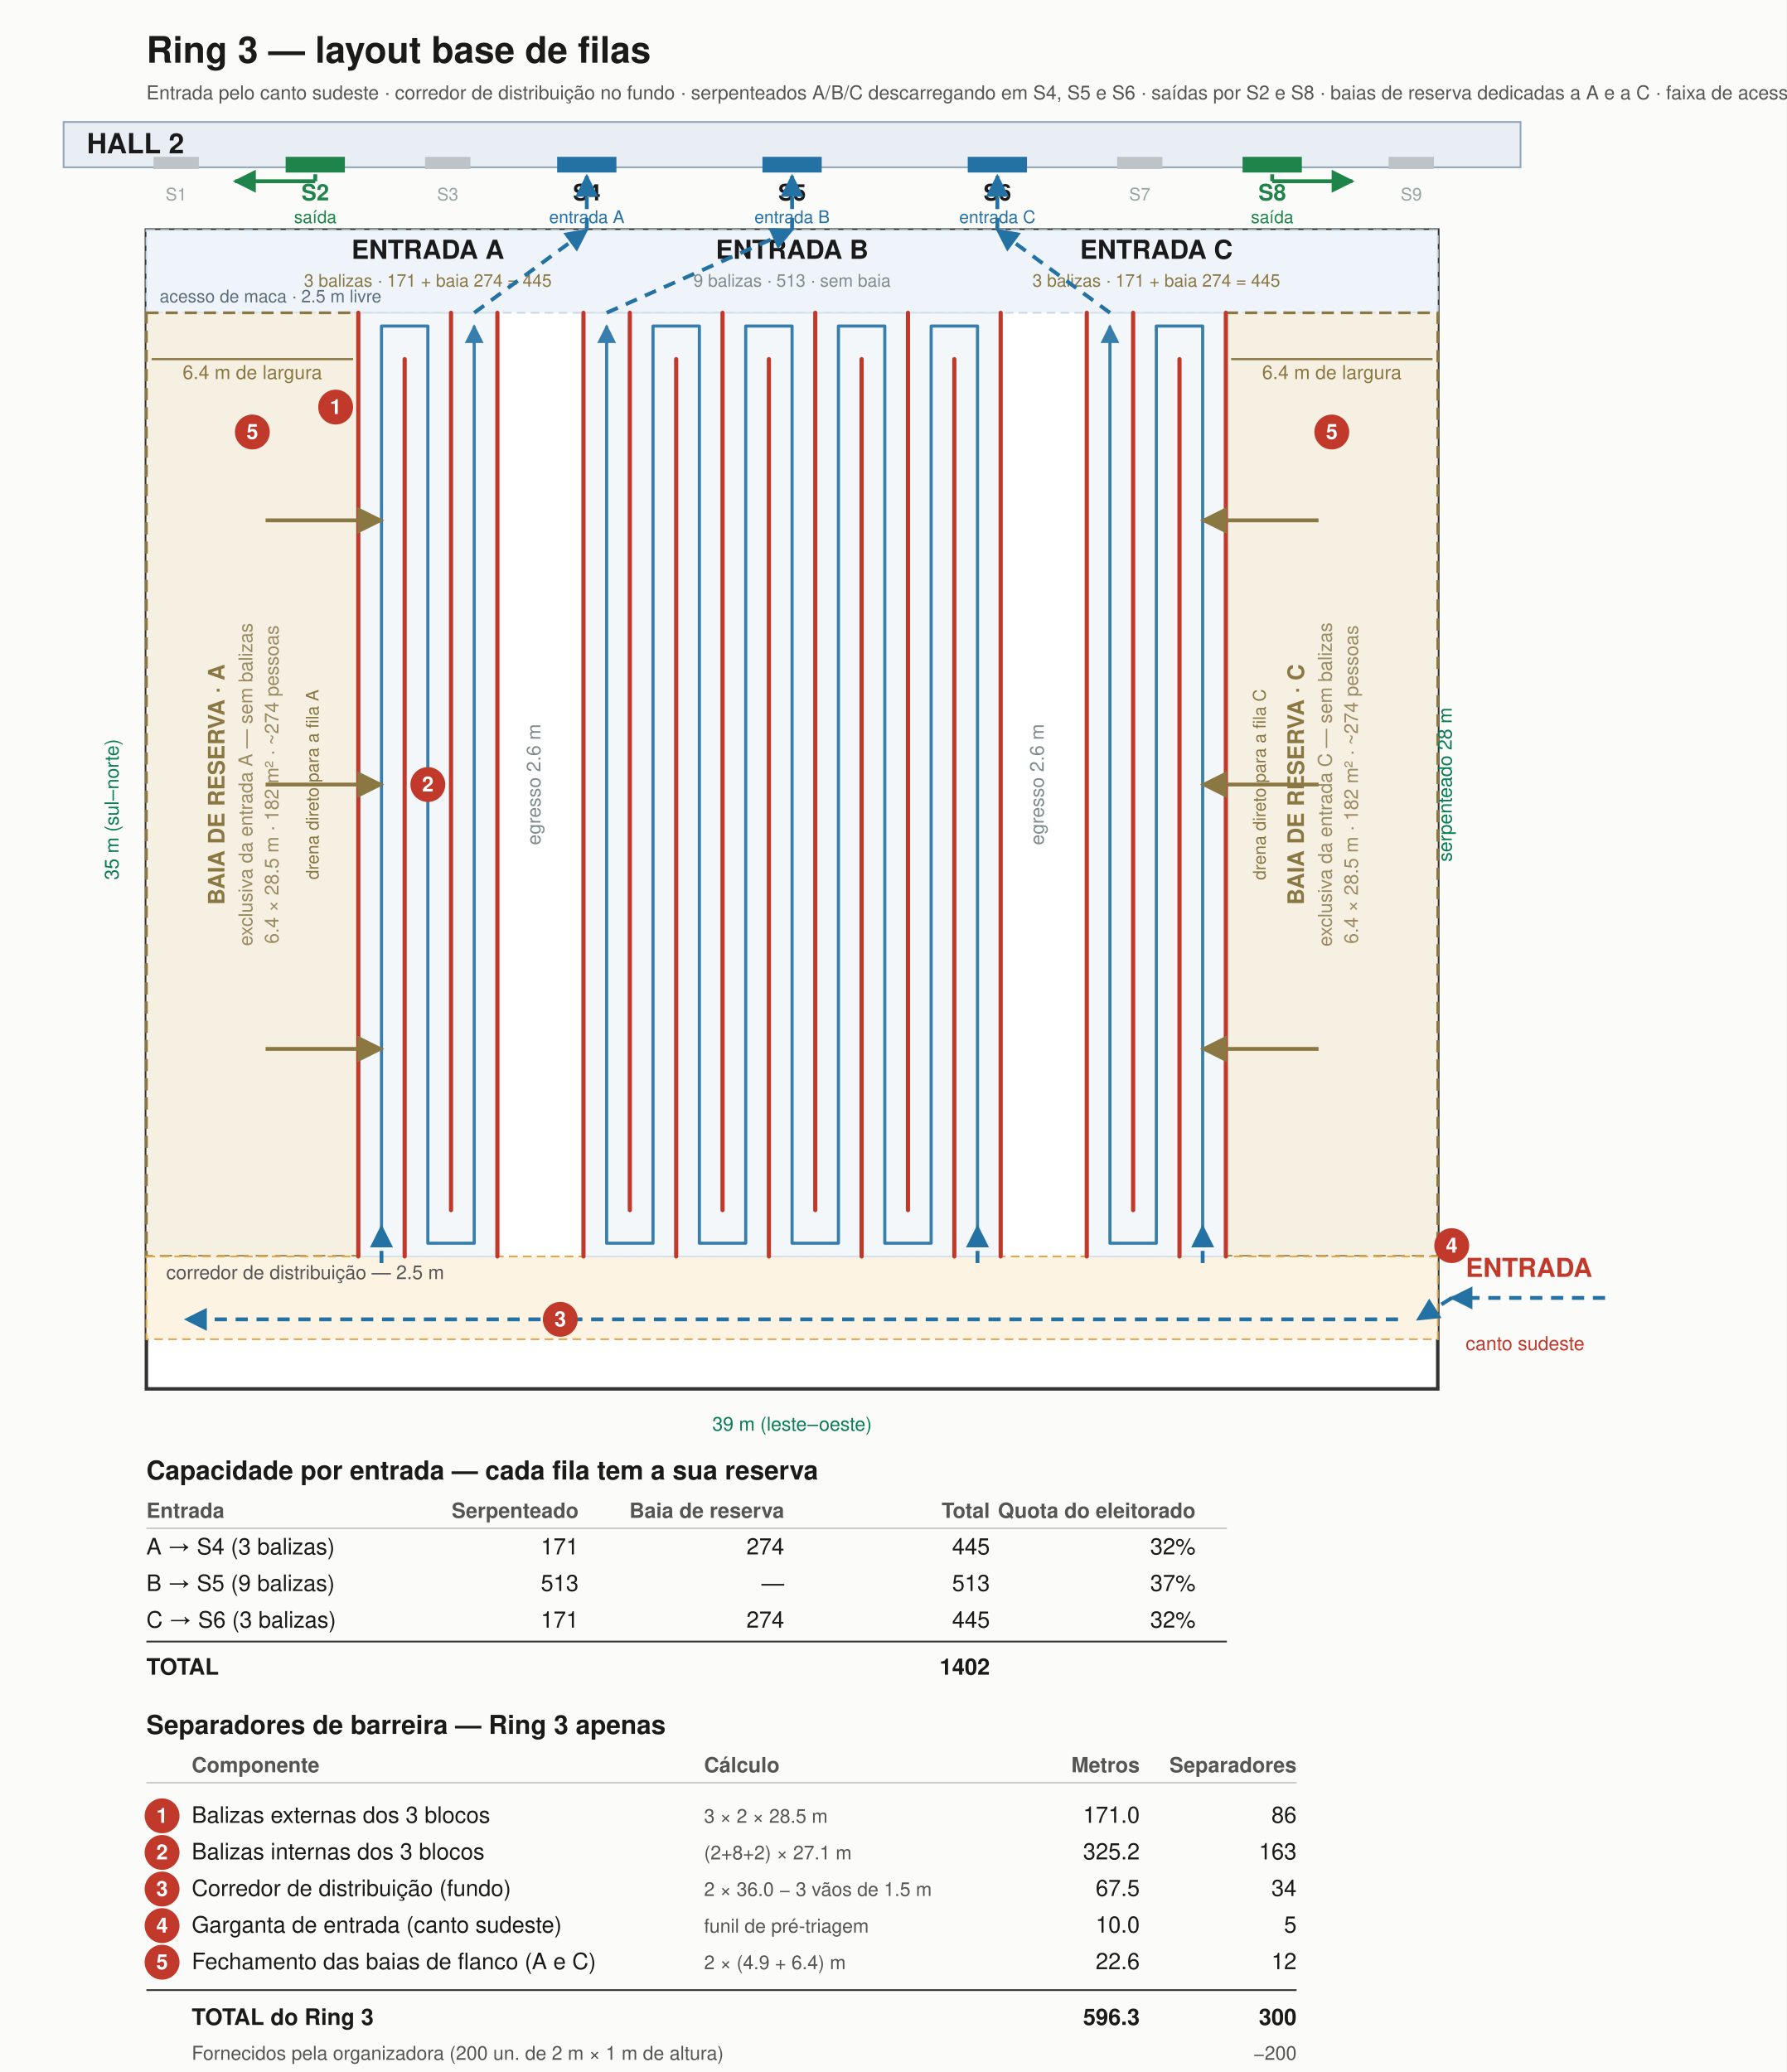
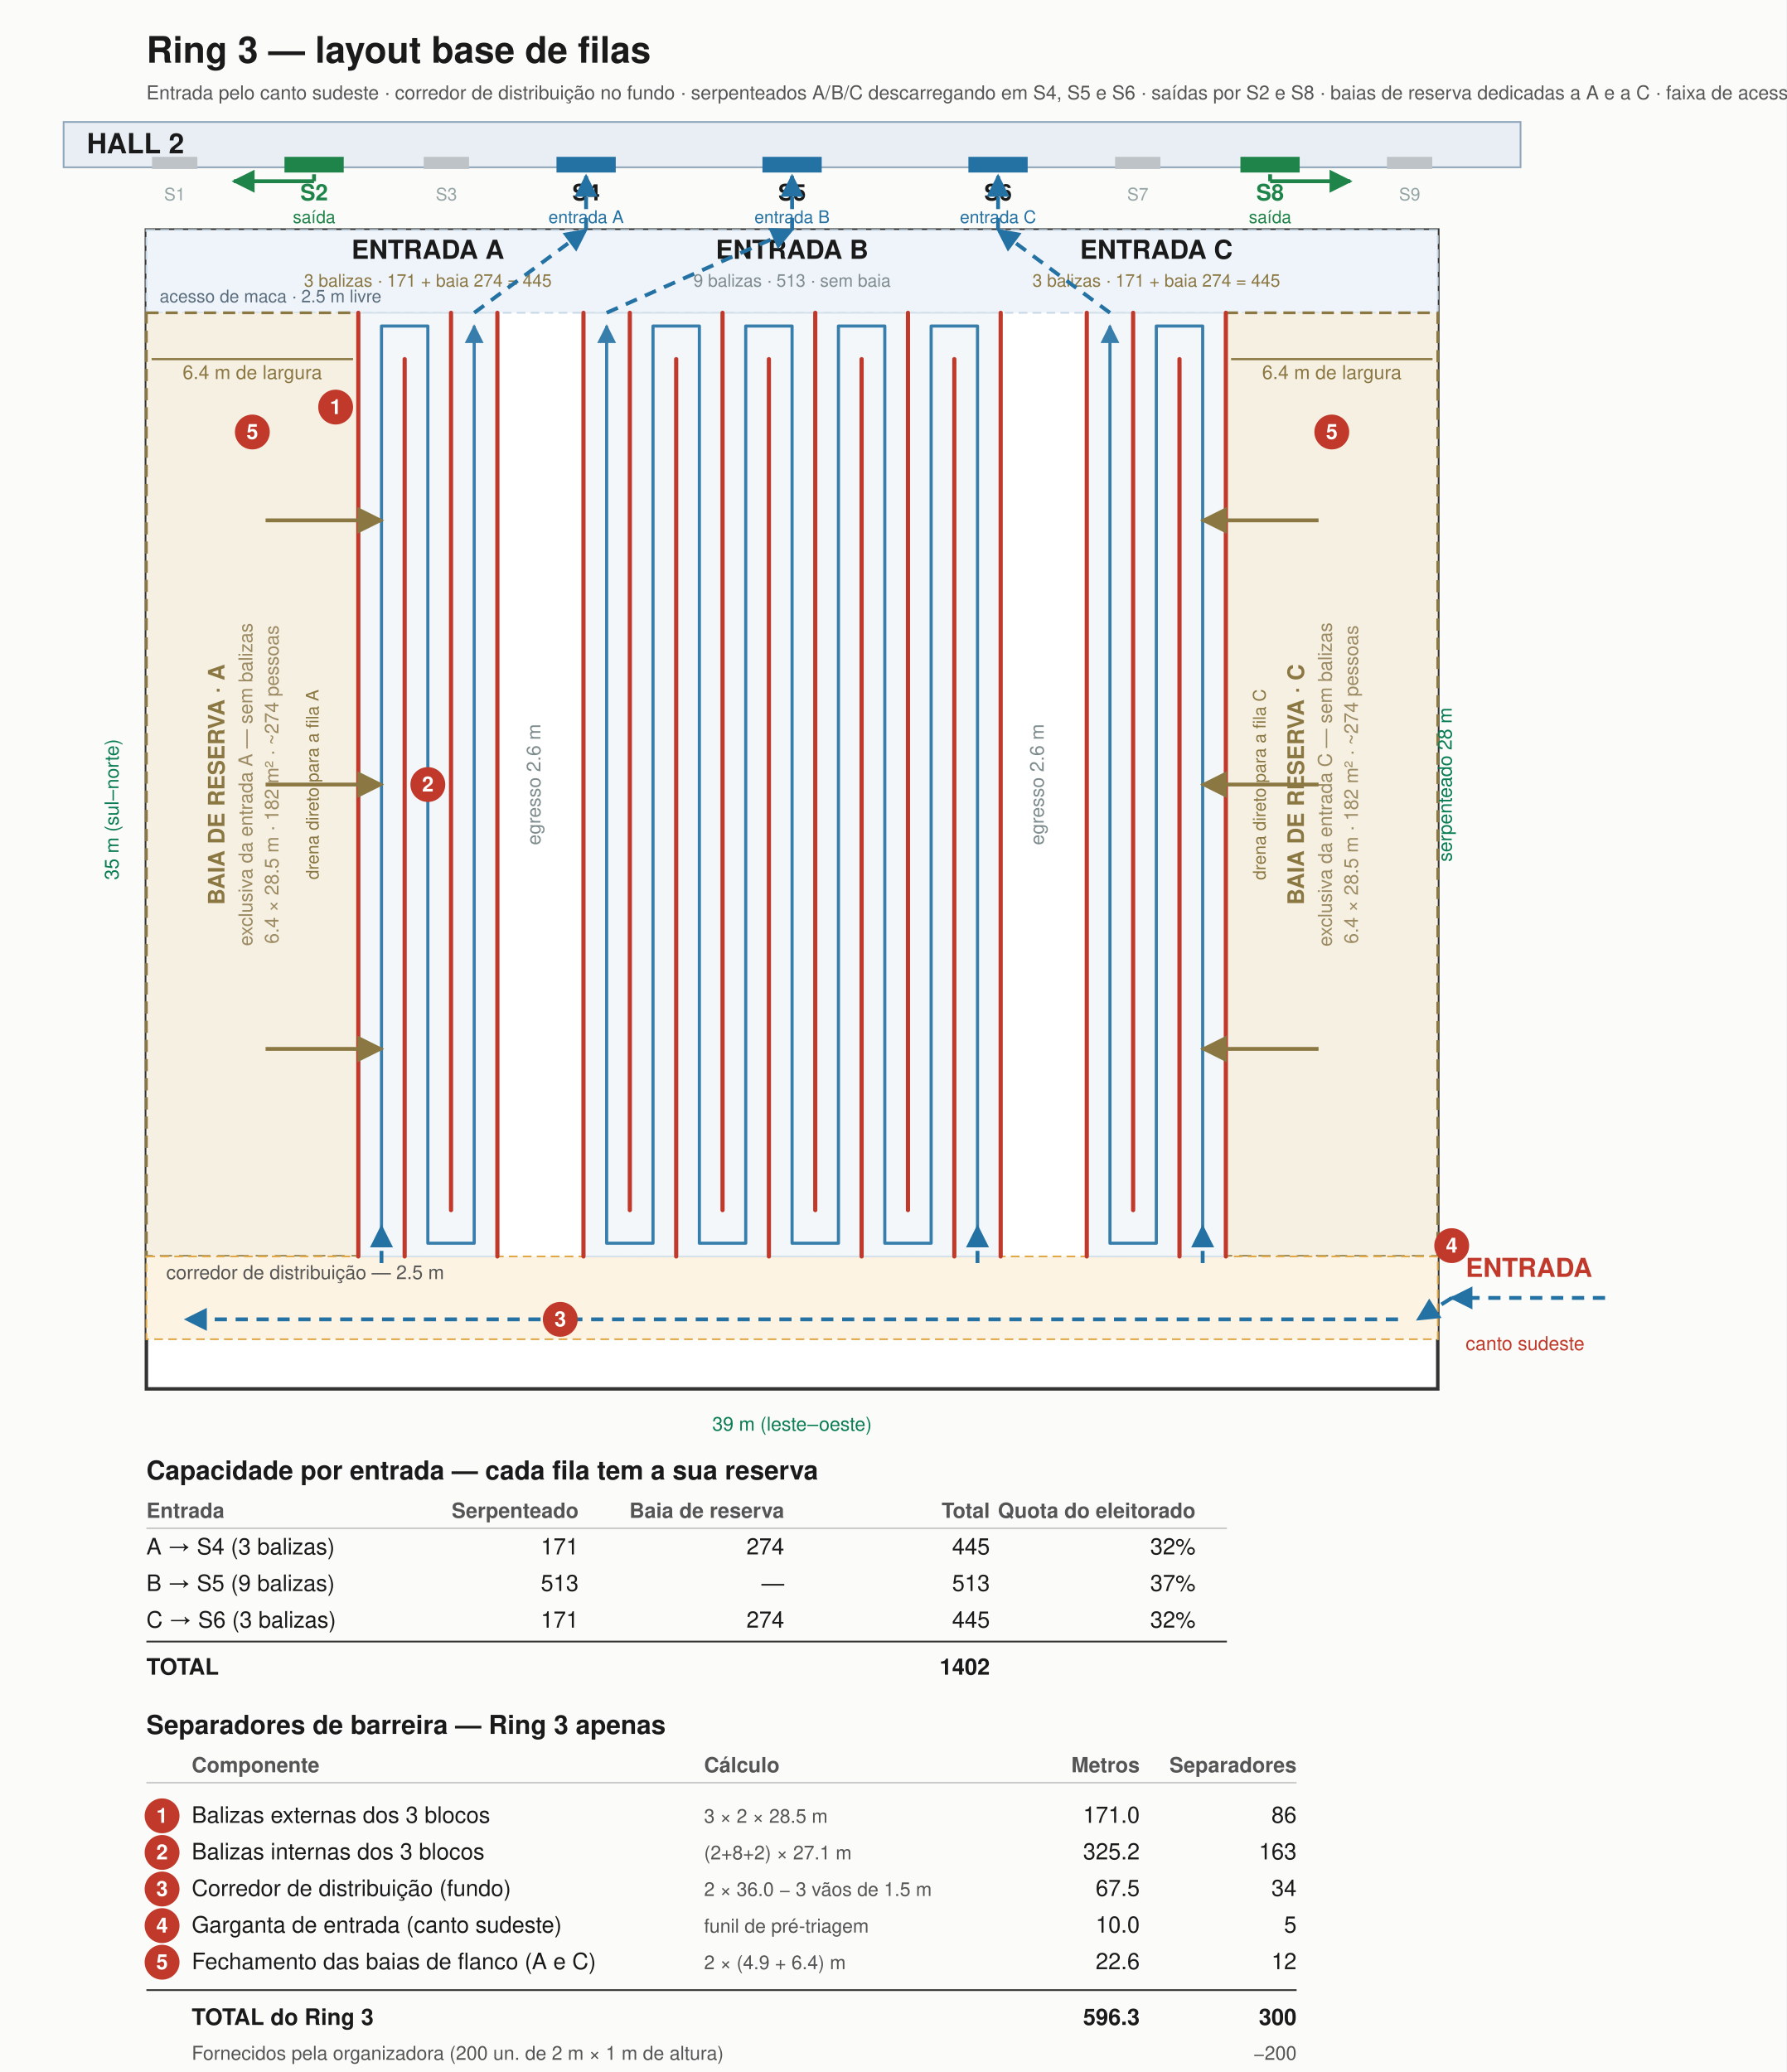
<svg xmlns="http://www.w3.org/2000/svg" width="1025" height="1189" viewBox="0 0 1025 1189" font-family="Helvetica,Arial,sans-serif">
  <defs>
    <marker id="a" viewBox="0 0 10 10" refX="9" refY="5" markerWidth="6" markerHeight="6" orient="auto">
      <path d="M0,0 L10,5 L0,10 z" fill="#2471a3" />
    </marker>
    <marker id="b" viewBox="0 0 10 10" refX="9" refY="5" markerWidth="7" markerHeight="7" orient="auto">
      <path d="M0,0 L10,5 L0,10 z" fill="#8a7742" />
    </marker>
    <marker id="e" viewBox="0 0 10 10" refX="9" refY="5" markerWidth="6" markerHeight="6" orient="auto">
      <path d="M0,0 L10,5 L0,10 z" fill="#1e8449" />
    </marker>
  </defs>
  <rect width="1025" height="1189" fill="#fbfbf9" />
  <text x="84" y="36" font-size="21" font-weight="bold" fill="#1a1a1a">Ring 3 — layout base de filas</text>
  <text x="84" y="57" font-size="11" fill="#555">Entrada pelo canto sudeste · corredor de distribuição no fundo · serpenteados A/B/C descarregando em S4, S5 e S6 · saídas por S2 e S8 · baias de reserva dedicadas a A e a C · faixa de acesso de maca ao norte</text>
  <rect x="36.5" y="70" width="836.0" height="26" fill="#e8eef4" stroke="#8fa6bb" />
  <text x="49.8" y="88" font-size="16" font-weight="bold" fill="#1a1a1a">HALL 2</text>
-   <rect x="88.1" y="90" width="26" height="7" fill="#bdc3c7" />
-   <text x="101.1" y="115" font-size="10" fill="#95a5a6" text-anchor="middle">S1</text>
-   <rect x="163.9" y="90" width="34" height="9" fill="#1e8449" />
-   <text x="180.9" y="115" font-size="13" fill="#1e8449" text-anchor="middle" font-weight="bold">S2</text>
-   <text x="180.9" y="128" font-size="10" fill="#1e8449" text-anchor="middle">saída</text>
-   <rect x="243.9" y="90" width="26" height="7" fill="#bdc3c7" />
-   <text x="256.9" y="115" font-size="10" fill="#95a5a6" text-anchor="middle">S3</text>
-   <rect x="319.7" y="90" width="34" height="9" fill="#2471a3" />
-   <text x="336.7" y="115" font-size="13" fill="#1a1a1a" text-anchor="middle" font-weight="bold">S4</text>
-   <text x="336.7" y="128" font-size="10" fill="#2471a3" text-anchor="middle">entrada A</text>
+   <rect x="87.245" y="90" width="26" height="7" fill="#bdc3c7" />
+   <text x="100.245" y="115" font-size="10" fill="#95a5a6" text-anchor="middle">S1</text>
+   <rect x="163.235" y="90" width="34" height="9" fill="#1e8449" />
+   <text x="180.235" y="115" font-size="13" fill="#1e8449" text-anchor="middle" font-weight="bold">S2</text>
+   <text x="180.235" y="128" font-size="10" fill="#1e8449" text-anchor="middle">saída</text>
+   <rect x="243.14" y="90" width="26" height="7" fill="#bdc3c7" />
+   <text x="256.14" y="115" font-size="10" fill="#95a5a6" text-anchor="middle">S3</text>
+   <rect x="319.32" y="90" width="34" height="9" fill="#2471a3" />
+   <text x="336.32" y="115" font-size="13" fill="#1a1a1a" text-anchor="middle" font-weight="bold">S4</text>
+   <text x="336.32" y="128" font-size="10" fill="#2471a3" text-anchor="middle">entrada A</text>
  <rect x="437.5" y="90" width="34" height="9" fill="#2471a3" />
  <text x="454.5" y="115" font-size="13" fill="#1a1a1a" text-anchor="middle" font-weight="bold">S5</text>
  <text x="454.5" y="128" font-size="10" fill="#2471a3" text-anchor="middle">entrada B</text>
-   <rect x="555.3" y="90" width="34" height="9" fill="#2471a3" />
-   <text x="572.3" y="115" font-size="13" fill="#1a1a1a" text-anchor="middle" font-weight="bold">S6</text>
-   <text x="572.3" y="128" font-size="10" fill="#2471a3" text-anchor="middle">entrada C</text>
-   <rect x="641.0" y="90" width="26" height="7" fill="#bdc3c7" />
-   <text x="654.0" y="115" font-size="10" fill="#95a5a6" text-anchor="middle">S7</text>
-   <rect x="713.0" y="90" width="34" height="9" fill="#1e8449" />
-   <text x="730.0" y="115" font-size="13" fill="#1e8449" text-anchor="middle" font-weight="bold">S8</text>
-   <text x="730.0" y="128" font-size="10" fill="#1e8449" text-anchor="middle">saída</text>
-   <rect x="796.8" y="90" width="26" height="7" fill="#bdc3c7" />
-   <text x="809.8" y="115" font-size="10" fill="#95a5a6" text-anchor="middle">S9</text>
+   <rect x="555.68" y="90" width="34" height="9" fill="#2471a3" />
+   <text x="572.68" y="115" font-size="13" fill="#1a1a1a" text-anchor="middle" font-weight="bold">S6</text>
+   <text x="572.68" y="128" font-size="10" fill="#2471a3" text-anchor="middle">entrada C</text>
+   <rect x="639.86" y="90" width="26" height="7" fill="#bdc3c7" />
+   <text x="652.86" y="115" font-size="10" fill="#95a5a6" text-anchor="middle">S7</text>
+   <rect x="711.765" y="90" width="34" height="9" fill="#1e8449" />
+   <text x="728.765" y="115" font-size="13" fill="#1e8449" text-anchor="middle" font-weight="bold">S8</text>
+   <text x="728.765" y="128" font-size="10" fill="#1e8449" text-anchor="middle">saída</text>
+   <rect x="795.85" y="90" width="26" height="7" fill="#bdc3c7" />
+   <text x="808.85" y="115" font-size="10" fill="#95a5a6" text-anchor="middle">S9</text>
  <rect x="84" y="132.0" width="741.0" height="665.0" fill="#fff" stroke="#333" stroke-width="2" />
  <rect x="84" y="132.0" width="741.0" height="47.5" fill="#eef4f9" stroke="#c7d8e6" stroke-dasharray="5 3" />
  <text x="91.6" y="173.5" font-size="10" fill="#5b6d7d">acesso de maca · 2.5 m livre</text>
  <rect x="84.0" y="179.5" width="121.6" height="541.5" fill="#f6f0e2" stroke="#8a7742" stroke-width="1.6" stroke-dasharray="7 4" />
  <text x="128.8" y="450.2" font-size="13" fill="#8a7742" text-anchor="middle" font-weight="bold" transform="rotate(-90 128.8 450.2)">BAIA DE RESERVA · A</text>
  <text x="144.8" y="450.2" font-size="11" fill="#9c8b63" text-anchor="middle" font-weight="normal" transform="rotate(-90 144.8 450.2)">exclusiva da entrada A — sem balizas</text>
  <text x="159.8" y="450.2" font-size="11" fill="#9c8b63" text-anchor="middle" font-weight="normal" transform="rotate(-90 159.8 450.2)">6.4 × 28.5 m · 182 m² · ~274 pessoas</text>
  <line x1="87.0" y1="206.1" x2="202.6" y2="206.1" stroke="#8a7742" stroke-width="1.2" />
  <text x="144.8" y="217.5" font-size="11" fill="#8a7742" text-anchor="middle">6.4 m de largura</text>
  <text x="182.8" y="450.2" font-size="10" fill="#8a7742" text-anchor="middle" font-weight="normal" transform="rotate(-90 182.8 450.2)">drena direto para a fila A</text>
  <circle cx="144.8" cy="247.9" r="10" fill="#c0392b" />
  <text x="144.8" y="251.9" font-size="12" font-weight="bold" fill="#fff" text-anchor="middle">5</text>
  <rect x="703.4" y="179.5" width="121.6" height="541.5" fill="#f6f0e2" stroke="#8a7742" stroke-width="1.6" stroke-dasharray="7 4" />
  <text x="748.2" y="450.2" font-size="13" fill="#8a7742" text-anchor="middle" font-weight="bold" transform="rotate(-90 748.2 450.2)">BAIA DE RESERVA · C</text>
  <text x="764.2" y="450.2" font-size="11" fill="#9c8b63" text-anchor="middle" font-weight="normal" transform="rotate(-90 764.2 450.2)">exclusiva da entrada C — sem balizas</text>
  <text x="779.2" y="450.2" font-size="11" fill="#9c8b63" text-anchor="middle" font-weight="normal" transform="rotate(-90 779.2 450.2)">6.4 × 28.5 m · 182 m² · ~274 pessoas</text>
  <line x1="706.4" y1="206.1" x2="822.0" y2="206.1" stroke="#8a7742" stroke-width="1.2" />
  <text x="764.2" y="217.5" font-size="11" fill="#8a7742" text-anchor="middle">6.4 m de largura</text>
  <text x="726.2" y="450.2" font-size="10" fill="#8a7742" text-anchor="middle" font-weight="normal" transform="rotate(-90 726.2 450.2)">drena direto para a fila C</text>
  <circle cx="764.2" cy="247.9" r="10" fill="#c0392b" />
  <text x="764.2" y="251.9" font-size="12" font-weight="bold" fill="#fff" text-anchor="middle">5</text>
  <rect x="84" y="721.0" width="741.0" height="47.5" fill="#fdf3e3" stroke="#dfa94a" stroke-dasharray="5 3" />
  <text x="95.4" y="734.0" font-size="11" fill="#555">corredor de distribuição — 2.5 m</text>
  <line x1="802.2" y1="757.1" x2="106.8" y2="757.1" stroke="#2471a3" stroke-width="2.2" fill="none" stroke-dasharray="7 5" marker-end="url(#a)" />
  <circle cx="321.5" cy="757.1" r="10" fill="#c0392b" />
  <text x="321.5" y="761.1" font-size="12" font-weight="bold" fill="#fff" text-anchor="middle">3</text>
  <rect x="205.6" y="179.5" width="79.8" height="541.5" fill="#f3f7fa" stroke="#d5e2ec" />
  <line x1="205.6" y1="179.5" x2="205.6" y2="721.0" stroke="#c0392b" stroke-width="2.4" stroke-linecap="round" />
  <line x1="232.2" y1="206.1" x2="232.2" y2="721.0" stroke="#c0392b" stroke-width="2.4" stroke-linecap="round" />
  <line x1="258.8" y1="179.5" x2="258.8" y2="694.4" stroke="#c0392b" stroke-width="2.4" stroke-linecap="round" />
  <line x1="285.4" y1="179.5" x2="285.4" y2="721.0" stroke="#c0392b" stroke-width="2.4" stroke-linecap="round" />
  <polyline points="218.9,713.4 218.9,187.1 245.5,187.1 245.5,713.4 272.1,713.4 272.1,187.1" fill="none" stroke="#2471a3" stroke-width="1.8" stroke-linejoin="round" opacity="0.9" marker-end="url(#a)" />
  <text x="245.5" y="148.5" font-size="15" font-weight="bold" fill="#1a1a1a" text-anchor="middle">ENTRADA A</text>
  <text x="245.5" y="164.5" font-size="10" fill="#8a7742" text-anchor="middle">3 balizas · 171 + baia 274 = 445</text>
  <line x1="218.9" y1="724.8" x2="218.9" y2="703.9" stroke="#2471a3" stroke-width="2.2" fill="none" stroke-dasharray="7 5" marker-end="url(#a)" />
-   <line x1="272.1" y1="179.5" x2="336.7" y2="132.0" stroke="#2471a3" stroke-width="2.2" fill="none" stroke-dasharray="7 5" marker-end="url(#a)" />
-   <line x1="336.7" y1="132.0" x2="336.7" y2="101" stroke="#2471a3" stroke-width="2.2" fill="none" stroke-dasharray="7 5" marker-end="url(#a)" />
+   <line x1="272.1" y1="179.5" x2="336.3" y2="132.0" stroke="#2471a3" stroke-width="2.2" fill="none" stroke-dasharray="7 5" marker-end="url(#a)" />
+   <line x1="336.3" y1="132.0" x2="336.3" y2="101" stroke="#2471a3" stroke-width="2.2" fill="none" stroke-dasharray="7 5" marker-end="url(#a)" />
  <circle cx="192.6" cy="233.6" r="10" fill="#c0392b" />
  <text x="192.6" y="237.6" font-size="12" font-weight="bold" fill="#fff" text-anchor="middle">1</text>
  <circle cx="245.5" cy="450.2" r="10" fill="#c0392b" />
  <text x="245.5" y="454.2" font-size="12" font-weight="bold" fill="#fff" text-anchor="middle">2</text>
  <rect x="334.8" y="179.5" width="239.4" height="541.5" fill="#f3f7fa" stroke="#d5e2ec" />
  <line x1="574.2" y1="179.5" x2="574.2" y2="721.0" stroke="#c0392b" stroke-width="2.4" stroke-linecap="round" />
  <line x1="547.6" y1="206.1" x2="547.6" y2="721.0" stroke="#c0392b" stroke-width="2.4" stroke-linecap="round" />
  <line x1="521.0" y1="179.5" x2="521.0" y2="694.4" stroke="#c0392b" stroke-width="2.4" stroke-linecap="round" />
  <line x1="494.4" y1="206.1" x2="494.4" y2="721.0" stroke="#c0392b" stroke-width="2.4" stroke-linecap="round" />
  <line x1="467.8" y1="179.5" x2="467.8" y2="694.4" stroke="#c0392b" stroke-width="2.4" stroke-linecap="round" />
  <line x1="441.2" y1="206.1" x2="441.2" y2="721.0" stroke="#c0392b" stroke-width="2.4" stroke-linecap="round" />
  <line x1="414.6" y1="179.5" x2="414.6" y2="694.4" stroke="#c0392b" stroke-width="2.4" stroke-linecap="round" />
  <line x1="388.0" y1="206.1" x2="388.0" y2="721.0" stroke="#c0392b" stroke-width="2.4" stroke-linecap="round" />
  <line x1="361.4" y1="179.5" x2="361.4" y2="694.4" stroke="#c0392b" stroke-width="2.4" stroke-linecap="round" />
  <line x1="334.8" y1="179.5" x2="334.8" y2="721.0" stroke="#c0392b" stroke-width="2.4" stroke-linecap="round" />
  <polyline points="560.9,713.4 560.9,187.1 534.3,187.1 534.3,713.4 507.7,713.4 507.7,187.1 481.1,187.1 481.1,713.4 454.5,713.4 454.5,187.1 427.9,187.1 427.9,713.4 401.3,713.4 401.3,187.1 374.7,187.1 374.7,713.4 348.1,713.4 348.1,187.1" fill="none" stroke="#2471a3" stroke-width="1.8" stroke-linejoin="round" opacity="0.9" marker-end="url(#a)" />
  <text x="454.5" y="148.5" font-size="15" font-weight="bold" fill="#1a1a1a" text-anchor="middle">ENTRADA B</text>
  <text x="454.5" y="164.5" font-size="10" fill="#7f8c8d" text-anchor="middle">9 balizas · 513 · sem baia</text>
  <line x1="560.9" y1="724.8" x2="560.9" y2="703.9" stroke="#2471a3" stroke-width="2.2" fill="none" stroke-dasharray="7 5" marker-end="url(#a)" />
  <line x1="348.1" y1="179.5" x2="454.5" y2="132.0" stroke="#2471a3" stroke-width="2.2" fill="none" stroke-dasharray="7 5" marker-end="url(#a)" />
  <line x1="454.5" y1="132.0" x2="454.5" y2="101" stroke="#2471a3" stroke-width="2.2" fill="none" stroke-dasharray="7 5" marker-end="url(#a)" />
  <rect x="623.6" y="179.5" width="79.8" height="541.5" fill="#f3f7fa" stroke="#d5e2ec" />
  <line x1="703.4" y1="179.5" x2="703.4" y2="721.0" stroke="#c0392b" stroke-width="2.4" stroke-linecap="round" />
  <line x1="676.8" y1="206.1" x2="676.8" y2="721.0" stroke="#c0392b" stroke-width="2.4" stroke-linecap="round" />
  <line x1="650.2" y1="179.5" x2="650.2" y2="694.4" stroke="#c0392b" stroke-width="2.4" stroke-linecap="round" />
  <line x1="623.6" y1="179.5" x2="623.6" y2="721.0" stroke="#c0392b" stroke-width="2.4" stroke-linecap="round" />
  <polyline points="690.1,713.4 690.1,187.1 663.5,187.1 663.5,713.4 636.9,713.4 636.9,187.1" fill="none" stroke="#2471a3" stroke-width="1.8" stroke-linejoin="round" opacity="0.9" marker-end="url(#a)" />
  <text x="663.5" y="148.5" font-size="15" font-weight="bold" fill="#1a1a1a" text-anchor="middle">ENTRADA C</text>
  <text x="663.5" y="164.5" font-size="10" fill="#8a7742" text-anchor="middle">3 balizas · 171 + baia 274 = 445</text>
  <line x1="690.1" y1="724.8" x2="690.1" y2="703.9" stroke="#2471a3" stroke-width="2.2" fill="none" stroke-dasharray="7 5" marker-end="url(#a)" />
-   <line x1="636.9" y1="179.5" x2="572.3" y2="132.0" stroke="#2471a3" stroke-width="2.2" fill="none" stroke-dasharray="7 5" marker-end="url(#a)" />
-   <line x1="572.3" y1="132.0" x2="572.3" y2="101" stroke="#2471a3" stroke-width="2.2" fill="none" stroke-dasharray="7 5" marker-end="url(#a)" />
+   <line x1="636.9" y1="179.5" x2="572.7" y2="132.0" stroke="#2471a3" stroke-width="2.2" fill="none" stroke-dasharray="7 5" marker-end="url(#a)" />
+   <line x1="572.7" y1="132.0" x2="572.7" y2="101" stroke="#2471a3" stroke-width="2.2" fill="none" stroke-dasharray="7 5" marker-end="url(#a)" />
  <line x1="152.4" y1="601.9" x2="218.9" y2="601.9" stroke="#8a7742" stroke-width="2.2" marker-end="url(#b)" />
  <line x1="152.4" y1="450.2" x2="218.9" y2="450.2" stroke="#8a7742" stroke-width="2.2" marker-end="url(#b)" />
  <line x1="152.4" y1="298.6" x2="218.9" y2="298.6" stroke="#8a7742" stroke-width="2.2" marker-end="url(#b)" />
  <line x1="756.6" y1="601.9" x2="690.1" y2="601.9" stroke="#8a7742" stroke-width="2.2" marker-end="url(#b)" />
  <line x1="756.6" y1="450.2" x2="690.1" y2="450.2" stroke="#8a7742" stroke-width="2.2" marker-end="url(#b)" />
  <line x1="756.6" y1="298.6" x2="690.1" y2="298.6" stroke="#8a7742" stroke-width="2.2" marker-end="url(#b)" />
  <text x="310.1" y="450.2" font-size="11" fill="#7f8c8d" text-anchor="middle" font-weight="normal" transform="rotate(-90 310.1 450.2)">egresso 2.6 m</text>
  <text x="598.9" y="450.2" font-size="11" fill="#7f8c8d" text-anchor="middle" font-weight="normal" transform="rotate(-90 598.9 450.2)">egresso 2.6 m</text>
  <line x1="921.0" y1="744.8" x2="833.0" y2="744.8" stroke="#2471a3" stroke-width="2.2" fill="none" stroke-dasharray="7 5" marker-end="url(#a)" />
  <line x1="833.0" y1="744.8" x2="813.6" y2="757.1" stroke="#2471a3" stroke-width="2.2" fill="none" stroke-dasharray="7 5" marker-end="url(#a)" />
  <text x="841.0" y="732.75" font-size="15" font-weight="bold" fill="#c0392b">ENTRADA</text>
  <text x="841.0" y="774.75" font-size="11" fill="#c0392b">canto sudeste</text>
  <circle cx="833.0" cy="714.8" r="10" fill="#c0392b" />
  <text x="833.0" y="718.8" font-size="12" font-weight="bold" fill="#fff" text-anchor="middle">4</text>
-   <line x1="180.9" y1="100" x2="180.9" y2="104" stroke="#1e8449" stroke-width="2.2" />
-   <line x1="180.9" y1="104" x2="134.9" y2="104" stroke="#1e8449" stroke-width="2.2" fill="none" marker-end="url(#e)" />
-   <line x1="730.0" y1="100" x2="730.0" y2="104" stroke="#1e8449" stroke-width="2.2" />
-   <line x1="730.0" y1="104" x2="776.0" y2="104" stroke="#1e8449" stroke-width="2.2" fill="none" marker-end="url(#e)" />
+   <line x1="180.2" y1="100" x2="180.2" y2="104" stroke="#1e8449" stroke-width="2.2" />
+   <line x1="180.2" y1="104" x2="134.2" y2="104" stroke="#1e8449" stroke-width="2.2" fill="none" marker-end="url(#e)" />
+   <line x1="728.8" y1="100" x2="728.8" y2="104" stroke="#1e8449" stroke-width="2.2" />
+   <line x1="728.8" y1="104" x2="774.8" y2="104" stroke="#1e8449" stroke-width="2.2" fill="none" marker-end="url(#e)" />
  <text x="454.5" y="821.0" font-size="11" fill="#0a7d55" text-anchor="middle">39 m (leste–oeste)</text>
  <text x="68" y="464.5" font-size="11" fill="#0a7d55" text-anchor="middle" transform="rotate(-90 68 464.5)">35 m (sul–norte)</text>
  <text x="833.0" y="450.25" font-size="11" fill="#0a7d55" text-anchor="middle" transform="rotate(-90 833.0 450.25)">serpenteado 28 m</text>
  <text x="84" y="849.0" font-size="15" font-weight="bold" fill="#1a1a1a">Capacidade por entrada — cada fila tem a sua reserva</text>
  <text x="84" y="871.0" font-size="12" font-weight="bold" fill="#555" text-anchor="start">Entrada</text>
  <text x="332" y="871.0" font-size="12" font-weight="bold" fill="#555" text-anchor="end">Serpenteado</text>
  <text x="450" y="871.0" font-size="12" font-weight="bold" fill="#555" text-anchor="end">Baia de reserva</text>
  <text x="568" y="871.0" font-size="12" font-weight="bold" fill="#555" text-anchor="end">Total</text>
  <text x="686" y="871.0" font-size="12" font-weight="bold" fill="#555" text-anchor="end">Quota do eleitorado</text>
  <line x1="84" y1="877.0" x2="704" y2="877.0" stroke="#ccc" />
  <text x="84" y="892.0" font-size="13" fill="#1a1a1a">A → S4 (3 balizas)</text>
  <text x="332" y="892.0" font-size="13" fill="#1a1a1a" text-anchor="end">171</text>
  <text x="450" y="892.0" font-size="13" fill="#1a1a1a" text-anchor="end">274</text>
  <text x="568" y="892.0" font-size="13" fill="#1a1a1a" text-anchor="end">445</text>
  <text x="686" y="892.0" font-size="13" fill="#1a1a1a" text-anchor="end">32%</text>
  <text x="84" y="913.0" font-size="13" fill="#1a1a1a">B → S5 (9 balizas)</text>
  <text x="332" y="913.0" font-size="13" fill="#1a1a1a" text-anchor="end">513</text>
  <text x="450" y="913.0" font-size="13" fill="#1a1a1a" text-anchor="end">—</text>
  <text x="568" y="913.0" font-size="13" fill="#1a1a1a" text-anchor="end">513</text>
  <text x="686" y="913.0" font-size="13" fill="#1a1a1a" text-anchor="end">37%</text>
  <text x="84" y="934.0" font-size="13" fill="#1a1a1a">C → S6 (3 balizas)</text>
  <text x="332" y="934.0" font-size="13" fill="#1a1a1a" text-anchor="end">171</text>
  <text x="450" y="934.0" font-size="13" fill="#1a1a1a" text-anchor="end">274</text>
  <text x="568" y="934.0" font-size="13" fill="#1a1a1a" text-anchor="end">445</text>
  <text x="686" y="934.0" font-size="13" fill="#1a1a1a" text-anchor="end">32%</text>
  <line x1="84" y1="942.0" x2="704" y2="942.0" stroke="#333" />
  <text x="84" y="961.0" font-size="13" fill="#1a1a1a" font-weight="bold">TOTAL</text>
  <text x="568" y="961.0" font-size="13" fill="#1a1a1a" font-weight="bold" text-anchor="end">1402</text>
  <text x="84" y="995.0" font-size="15" font-weight="bold" fill="#1a1a1a">Separadores de barreira — Ring 3 apenas</text>
  <text x="84" y="1017.0" font-size="12" font-weight="bold" fill="#555" text-anchor="start" />
  <text x="110" y="1017.0" font-size="12" font-weight="bold" fill="#555" text-anchor="start">Componente</text>
  <text x="404" y="1017.0" font-size="12" font-weight="bold" fill="#555" text-anchor="start">Cálculo</text>
  <text x="654" y="1017.0" font-size="12" font-weight="bold" fill="#555" text-anchor="end">Metros</text>
  <text x="744" y="1017.0" font-size="12" font-weight="bold" fill="#555" text-anchor="end">Separadores</text>
  <line x1="84" y1="1023.0" x2="744" y2="1023.0" stroke="#ccc" />
  <circle cx="93.0" cy="1042.0" r="10" fill="#c0392b" />
  <text x="93.0" y="1046.0" font-size="12" font-weight="bold" fill="#fff" text-anchor="middle">1</text>
  <text x="110" y="1046.0" font-size="13" fill="#1a1a1a">Balizas externas dos 3 blocos</text>
  <text x="404" y="1046.0" font-size="11" fill="#555">3 × 2 × 28.5 m</text>
  <text x="654" y="1046.0" font-size="13" fill="#1a1a1a" text-anchor="end">171.0</text>
  <text x="744" y="1046.0" font-size="13" fill="#1a1a1a" text-anchor="end">86</text>
  <circle cx="93.0" cy="1063.0" r="10" fill="#c0392b" />
  <text x="93.0" y="1067.0" font-size="12" font-weight="bold" fill="#fff" text-anchor="middle">2</text>
  <text x="110" y="1067.0" font-size="13" fill="#1a1a1a">Balizas internas dos 3 blocos</text>
  <text x="404" y="1067.0" font-size="11" fill="#555">(2+8+2) × 27.1 m</text>
  <text x="654" y="1067.0" font-size="13" fill="#1a1a1a" text-anchor="end">325.2</text>
  <text x="744" y="1067.0" font-size="13" fill="#1a1a1a" text-anchor="end">163</text>
  <circle cx="93.0" cy="1084.0" r="10" fill="#c0392b" />
  <text x="93.0" y="1088.0" font-size="12" font-weight="bold" fill="#fff" text-anchor="middle">3</text>
  <text x="110" y="1088.0" font-size="13" fill="#1a1a1a">Corredor de distribuição (fundo)</text>
  <text x="404" y="1088.0" font-size="11" fill="#555">2 × 36.0 − 3 vãos de 1.5 m</text>
  <text x="654" y="1088.0" font-size="13" fill="#1a1a1a" text-anchor="end">67.5</text>
  <text x="744" y="1088.0" font-size="13" fill="#1a1a1a" text-anchor="end">34</text>
  <circle cx="93.0" cy="1105.0" r="10" fill="#c0392b" />
  <text x="93.0" y="1109.0" font-size="12" font-weight="bold" fill="#fff" text-anchor="middle">4</text>
  <text x="110" y="1109.0" font-size="13" fill="#1a1a1a">Garganta de entrada (canto sudeste)</text>
  <text x="404" y="1109.0" font-size="11" fill="#555">funil de pré-triagem</text>
  <text x="654" y="1109.0" font-size="13" fill="#1a1a1a" text-anchor="end">10.0</text>
  <text x="744" y="1109.0" font-size="13" fill="#1a1a1a" text-anchor="end">5</text>
  <circle cx="93.0" cy="1126.0" r="10" fill="#c0392b" />
  <text x="93.0" y="1130.0" font-size="12" font-weight="bold" fill="#fff" text-anchor="middle">5</text>
  <text x="110" y="1130.0" font-size="13" fill="#1a1a1a">Fechamento das baias de flanco (A e C)</text>
  <text x="404" y="1130.0" font-size="11" fill="#555">2 × (4.9 + 6.4) m</text>
  <text x="654" y="1130.0" font-size="13" fill="#1a1a1a" text-anchor="end">22.6</text>
  <text x="744" y="1130.0" font-size="13" fill="#1a1a1a" text-anchor="end">12</text>
  <line x1="84" y1="1142.0" x2="744" y2="1142.0" stroke="#333" />
  <text x="110" y="1162.0" font-size="13" fill="#1a1a1a" font-weight="bold">TOTAL do Ring 3</text>
  <text x="654" y="1162.0" font-size="13" fill="#1a1a1a" font-weight="bold" text-anchor="end">596.3</text>
  <text x="744" y="1162.0" font-size="13" fill="#1a1a1a" font-weight="bold" text-anchor="end">300</text>
  <text x="110" y="1182.0" font-size="11" fill="#555">Fornecidos pela organizadora (200 un. de 2 m × 1 m de altura)</text>
  <text x="744" y="1182.0" font-size="11" fill="#555" text-anchor="end">−200</text>
  <text x="110" y="1202.0" font-size="13" font-weight="bold" fill="#c0392b">A ADQUIRIR</text>
  <text x="744" y="1202.0" font-size="13" font-weight="bold" fill="#c0392b" text-anchor="end">100</text>
  <text x="764" y="1202.0" font-size="11" fill="#555">≈ EUR 1.302</text>
  <text x="84" y="1230.0" font-size="11" fill="#555">Cada entrada tem reserva própria: misturar as filas destruiria o roteamento da pré-triagem, já que o eleitor só vota na urna da sua seção.</text>
  <text x="84" y="1247.0" font-size="11" fill="#555">As baias drenam direto para a baliza de entrada do seu bloco, sem passar pelo corredor de fundo. B não tem flanco, e por isso vale 37% do sítio — o ajuste é feito na atribuição das urnas, não na geometria.</text>
  <text x="84" y="1264.0" font-size="11" fill="#555">Desvio da baliza de saída até a porta: A 3.4 m, B 5.6 m, C 3.4 m — percorrido a pe na faixa livre de 2.5 m, sem canal balizado.</text>
  <text x="84" y="1281.0" font-size="11" fill="#555">Este quantitativo cobre SOMENTE o Ring 3. O interior do Hall 2 tem necessidade própria, ainda não dimensionada.</text>
-   <text x="84" y="1298.0" font-size="11" fill="#555">Posições das portas lidas na prancheta do Posto. Aferir em campo a distância do bordo oeste do Ring 3 ao canto sudoeste do Hall 2.</text>
+   <text x="84" y="1298.0" font-size="11" fill="#555">Posições das portas de scripts/salao.py (planta do RDS), Ring 3 centrado em S5 por estimativa. Aferir em campo a distância do bordo oeste do Ring 3 ao canto sudoeste do Hall 2.</text>
</svg>
